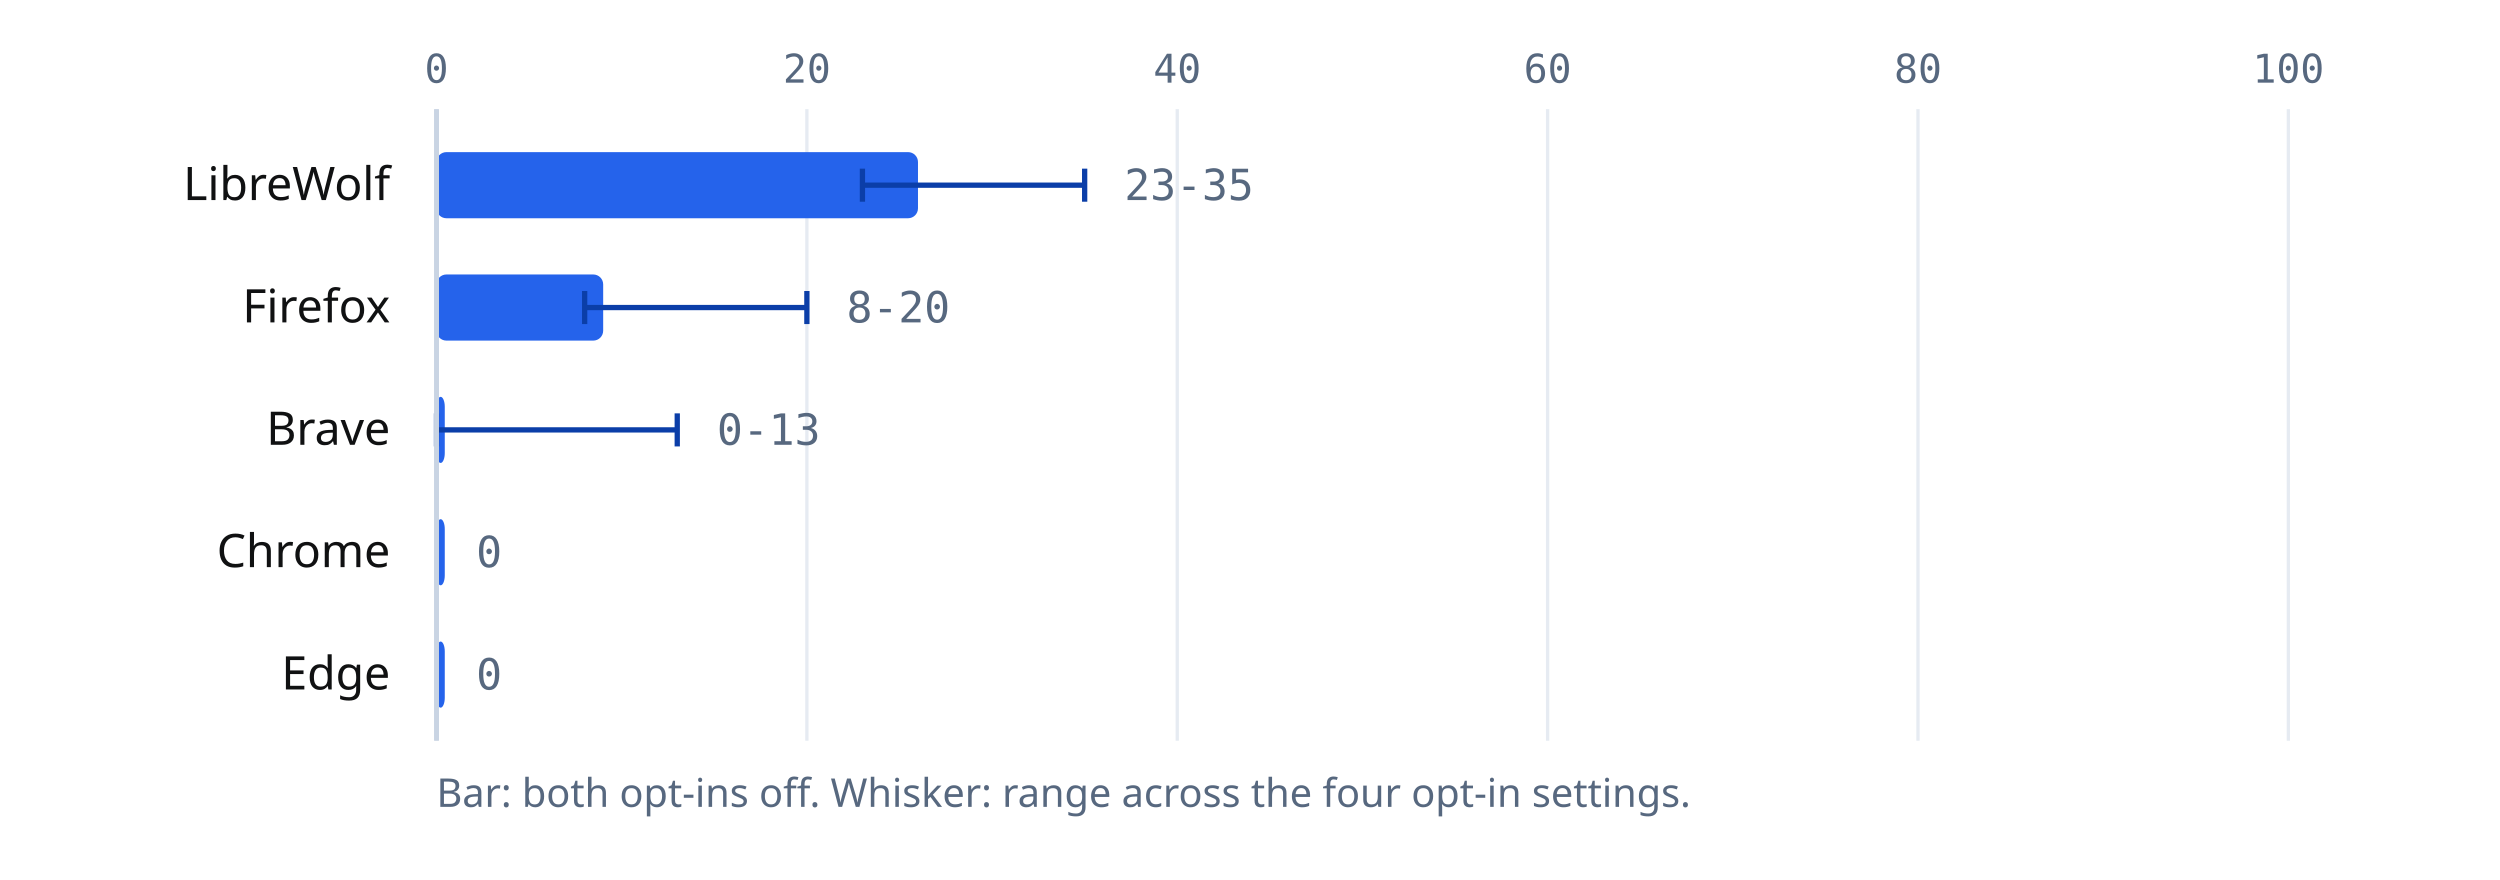
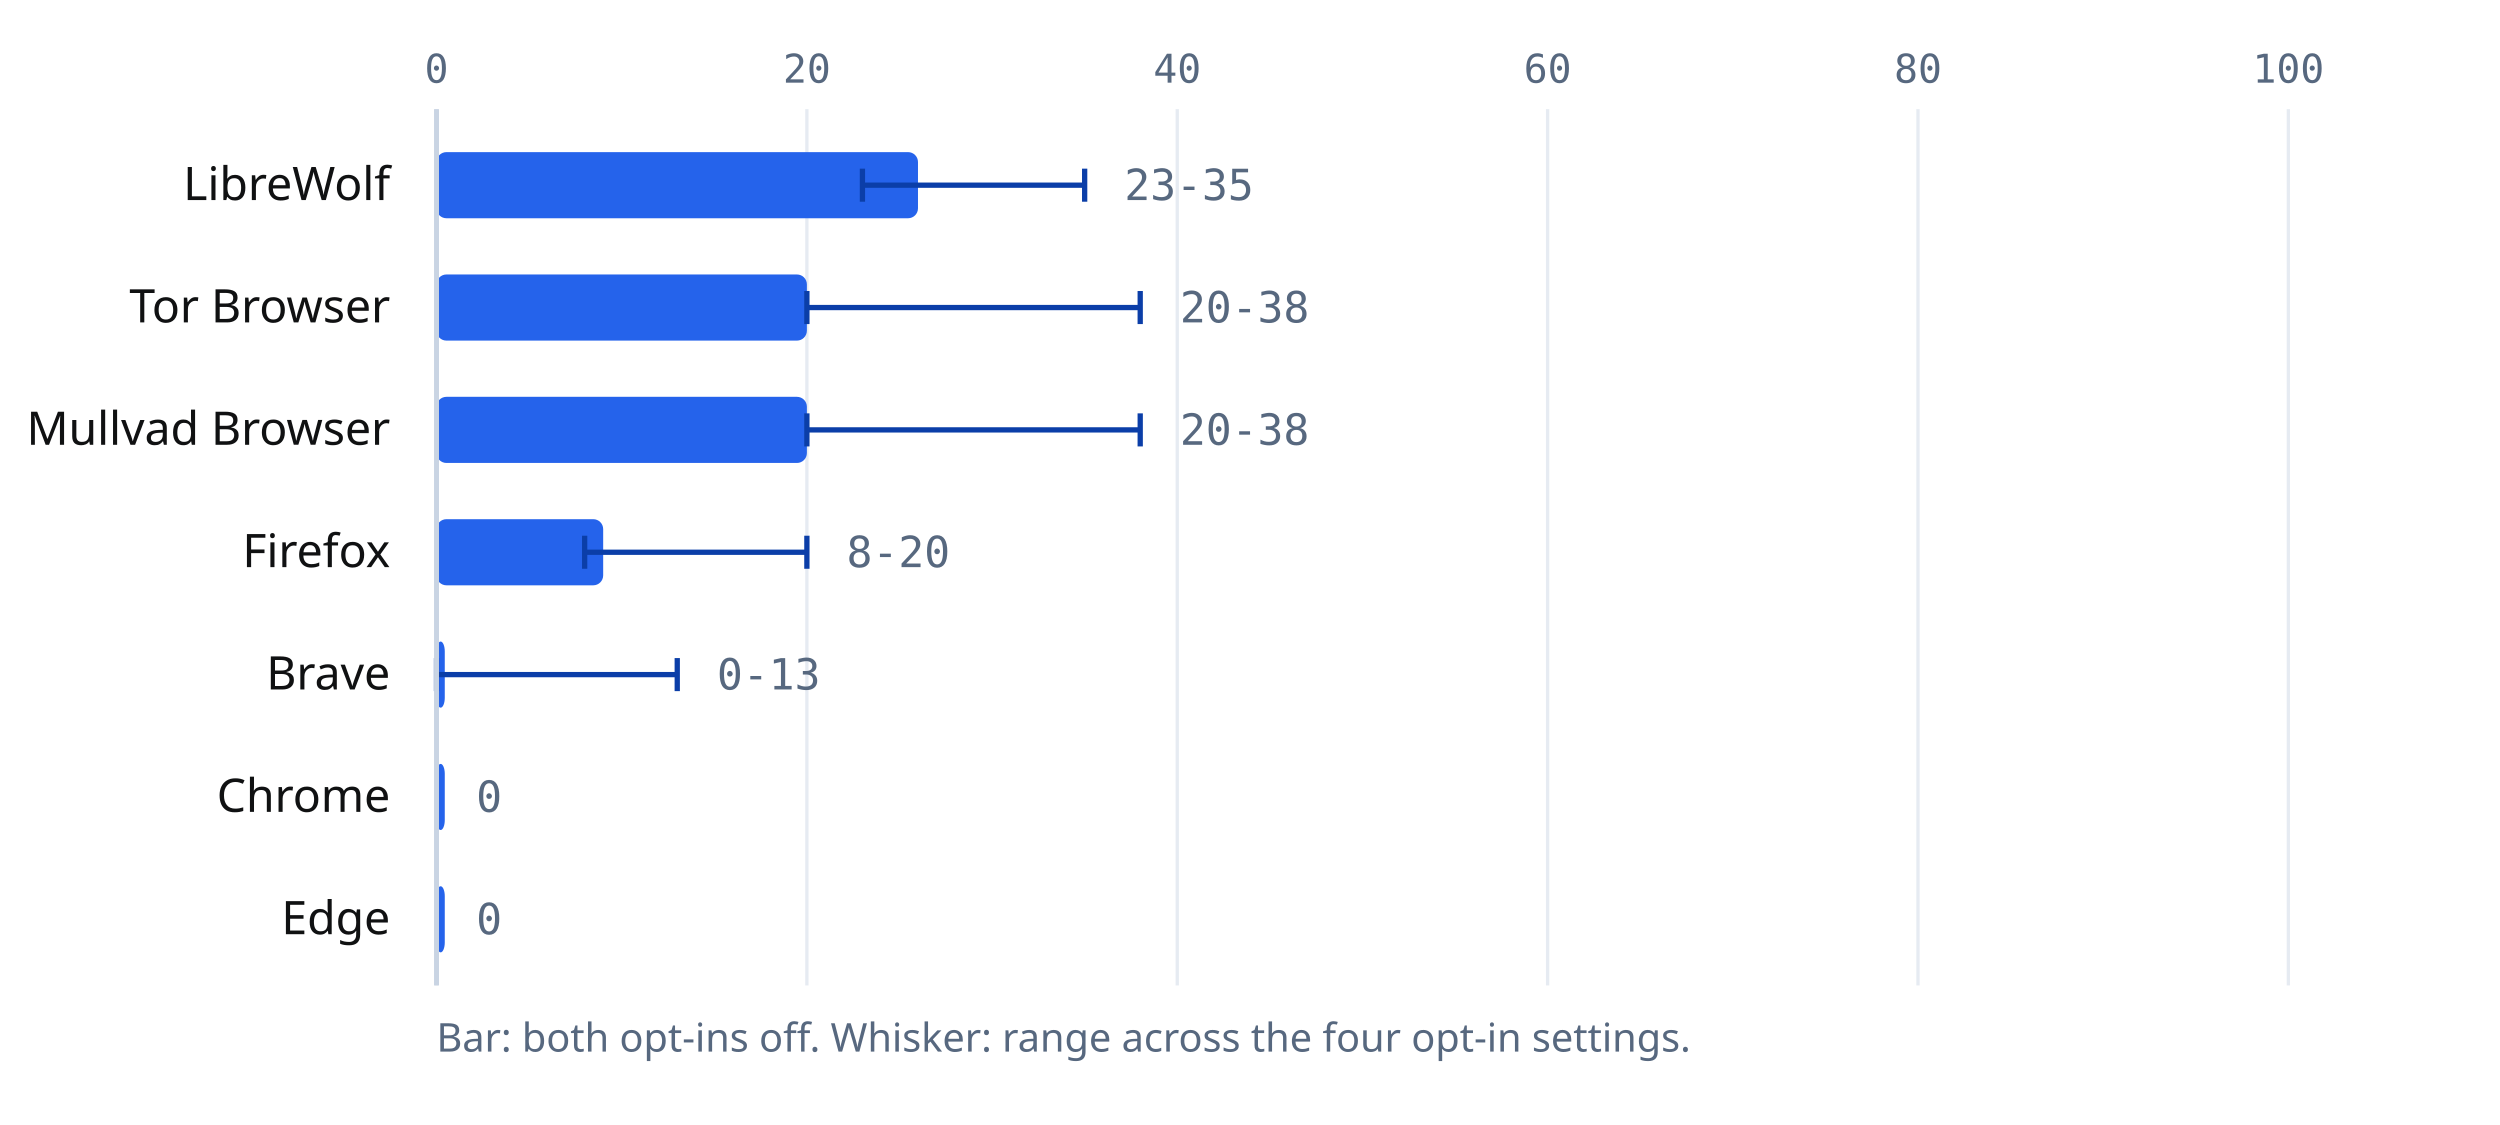
- <svg xmlns="http://www.w3.org/2000/svg" viewBox="0 0 756 266" width="756" height="266" role="img" aria-label="Score by browser, higher means more of the fingerprint hidden">
+ <svg xmlns="http://www.w3.org/2000/svg" viewBox="0 0 756 340" width="756" height="340" role="img" aria-label="Score by browser, higher means more of the fingerprint hidden">
  <style>text{font-family:ui-sans-serif,system-ui,"Segoe UI",sans-serif}.n{font-family:ui-monospace,Menlo,Consolas,monospace}</style>
-   <line x1="132.0" y1="33" x2="132.0" y2="224" stroke="#e6ebf2" stroke-width="1" />
+   <line x1="132.0" y1="33" x2="132.0" y2="298" stroke="#e6ebf2" stroke-width="1" />
  <text x="132.0" y="25" fill="#57687f" font-size="12" text-anchor="middle" class="n">0</text>
-   <line x1="244.0" y1="33" x2="244.0" y2="224" stroke="#e6ebf2" stroke-width="1" />
+   <line x1="244.0" y1="33" x2="244.0" y2="298" stroke="#e6ebf2" stroke-width="1" />
  <text x="244.0" y="25" fill="#57687f" font-size="12" text-anchor="middle" class="n">20</text>
-   <line x1="356.0" y1="33" x2="356.0" y2="224" stroke="#e6ebf2" stroke-width="1" />
+   <line x1="356.0" y1="33" x2="356.0" y2="298" stroke="#e6ebf2" stroke-width="1" />
  <text x="356.0" y="25" fill="#57687f" font-size="12" text-anchor="middle" class="n">40</text>
-   <line x1="468.0" y1="33" x2="468.0" y2="224" stroke="#e6ebf2" stroke-width="1" />
+   <line x1="468.0" y1="33" x2="468.0" y2="298" stroke="#e6ebf2" stroke-width="1" />
  <text x="468.0" y="25" fill="#57687f" font-size="12" text-anchor="middle" class="n">60</text>
-   <line x1="580.0" y1="33" x2="580.0" y2="224" stroke="#e6ebf2" stroke-width="1" />
+   <line x1="580.0" y1="33" x2="580.0" y2="298" stroke="#e6ebf2" stroke-width="1" />
  <text x="580.0" y="25" fill="#57687f" font-size="12" text-anchor="middle" class="n">80</text>
-   <line x1="692.0" y1="33" x2="692.0" y2="224" stroke="#e6ebf2" stroke-width="1" />
+   <line x1="692.0" y1="33" x2="692.0" y2="298" stroke="#e6ebf2" stroke-width="1" />
  <text x="692.0" y="25" fill="#57687f" font-size="12" text-anchor="middle" class="n">100</text>
  <text x="118" y="60.5" fill="#101112" font-size="14" text-anchor="end">LibreWolf</text>
  <rect x="132" y="46" width="145.6" height="20" rx="3" fill="#2563EB" />
  <line x1="260.8" y1="56.0" x2="328.0" y2="56.0" stroke="#0b3ea8" stroke-width="1.6" />
  <line x1="260.8" y1="51.0" x2="260.8" y2="61.0" stroke="#0b3ea8" stroke-width="1.6" />
  <line x1="328.0" y1="51.0" x2="328.0" y2="61.0" stroke="#0b3ea8" stroke-width="1.6" />
  <text x="340.0" y="60.5" fill="#57687f" font-size="13" class="n">23-35</text>
-   <text x="118" y="97.5" fill="#101112" font-size="14" text-anchor="end">Firefox</text>
-   <rect x="132" y="83" width="50.4" height="20" rx="3" fill="#2563EB" />
-   <line x1="176.8" y1="93.0" x2="244.0" y2="93.0" stroke="#0b3ea8" stroke-width="1.6" />
-   <line x1="176.8" y1="88.0" x2="176.8" y2="98.0" stroke="#0b3ea8" stroke-width="1.6" />
+   <text x="118" y="97.5" fill="#101112" font-size="14" text-anchor="end">Tor Browser</text>
+   <rect x="132" y="83" width="112.0" height="20" rx="3" fill="#2563EB" />
+   <line x1="244.0" y1="93.0" x2="344.8" y2="93.0" stroke="#0b3ea8" stroke-width="1.6" />
  <line x1="244.0" y1="88.0" x2="244.0" y2="98.0" stroke="#0b3ea8" stroke-width="1.6" />
-   <text x="256.0" y="97.5" fill="#57687f" font-size="13" class="n">8-20</text>
-   <text x="118" y="134.5" fill="#101112" font-size="14" text-anchor="end">Brave</text>
-   <rect x="132" y="120" width="2.5" height="20" rx="3" fill="#2563EB" />
-   <line x1="132.0" y1="130.0" x2="204.8" y2="130.0" stroke="#0b3ea8" stroke-width="1.6" />
-   <line x1="132.0" y1="125.0" x2="132.0" y2="135.0" stroke="#0b3ea8" stroke-width="1.6" />
-   <line x1="204.8" y1="125.0" x2="204.8" y2="135.0" stroke="#0b3ea8" stroke-width="1.6" />
-   <text x="216.8" y="134.5" fill="#57687f" font-size="13" class="n">0-13</text>
-   <text x="118" y="171.5" fill="#101112" font-size="14" text-anchor="end">Chrome</text>
-   <rect x="132" y="157" width="2.5" height="20" rx="3" fill="#2563EB" />
-   <text x="144.0" y="171.5" fill="#57687f" font-size="13" class="n">0</text>
-   <text x="118" y="208.5" fill="#101112" font-size="14" text-anchor="end">Edge</text>
+   <line x1="344.8" y1="88.0" x2="344.8" y2="98.0" stroke="#0b3ea8" stroke-width="1.6" />
+   <text x="356.8" y="97.5" fill="#57687f" font-size="13" class="n">20-38</text>
+   <text x="118" y="134.5" fill="#101112" font-size="14" text-anchor="end">Mullvad Browser</text>
+   <rect x="132" y="120" width="112.0" height="20" rx="3" fill="#2563EB" />
+   <line x1="244.0" y1="130.0" x2="344.8" y2="130.0" stroke="#0b3ea8" stroke-width="1.6" />
+   <line x1="244.0" y1="125.0" x2="244.0" y2="135.0" stroke="#0b3ea8" stroke-width="1.6" />
+   <line x1="344.8" y1="125.0" x2="344.8" y2="135.0" stroke="#0b3ea8" stroke-width="1.6" />
+   <text x="356.8" y="134.5" fill="#57687f" font-size="13" class="n">20-38</text>
+   <text x="118" y="171.5" fill="#101112" font-size="14" text-anchor="end">Firefox</text>
+   <rect x="132" y="157" width="50.4" height="20" rx="3" fill="#2563EB" />
+   <line x1="176.8" y1="167.0" x2="244.0" y2="167.0" stroke="#0b3ea8" stroke-width="1.6" />
+   <line x1="176.8" y1="162.0" x2="176.8" y2="172.0" stroke="#0b3ea8" stroke-width="1.6" />
+   <line x1="244.0" y1="162.0" x2="244.0" y2="172.0" stroke="#0b3ea8" stroke-width="1.6" />
+   <text x="256.0" y="171.5" fill="#57687f" font-size="13" class="n">8-20</text>
+   <text x="118" y="208.5" fill="#101112" font-size="14" text-anchor="end">Brave</text>
  <rect x="132" y="194" width="2.5" height="20" rx="3" fill="#2563EB" />
-   <text x="144.0" y="208.5" fill="#57687f" font-size="13" class="n">0</text>
-   <line x1="132" y1="33" x2="132" y2="224" stroke="#c9d4e3" stroke-width="1.5" />
-   <text x="132" y="244" fill="#57687f" font-size="12">Bar: both opt-ins off. Whisker: range across the four opt-in settings.</text>
+   <line x1="132.0" y1="204.0" x2="204.8" y2="204.0" stroke="#0b3ea8" stroke-width="1.6" />
+   <line x1="132.0" y1="199.0" x2="132.0" y2="209.0" stroke="#0b3ea8" stroke-width="1.6" />
+   <line x1="204.8" y1="199.0" x2="204.8" y2="209.0" stroke="#0b3ea8" stroke-width="1.6" />
+   <text x="216.8" y="208.5" fill="#57687f" font-size="13" class="n">0-13</text>
+   <text x="118" y="245.5" fill="#101112" font-size="14" text-anchor="end">Chrome</text>
+   <rect x="132" y="231" width="2.5" height="20" rx="3" fill="#2563EB" />
+   <text x="144.0" y="245.5" fill="#57687f" font-size="13" class="n">0</text>
+   <text x="118" y="282.5" fill="#101112" font-size="14" text-anchor="end">Edge</text>
+   <rect x="132" y="268" width="2.5" height="20" rx="3" fill="#2563EB" />
+   <text x="144.0" y="282.5" fill="#57687f" font-size="13" class="n">0</text>
+   <line x1="132" y1="33" x2="132" y2="298" stroke="#c9d4e3" stroke-width="1.5" />
+   <text x="132" y="318" fill="#57687f" font-size="12">Bar: both opt-ins off. Whisker: range across the four opt-in settings.</text>
</svg>
